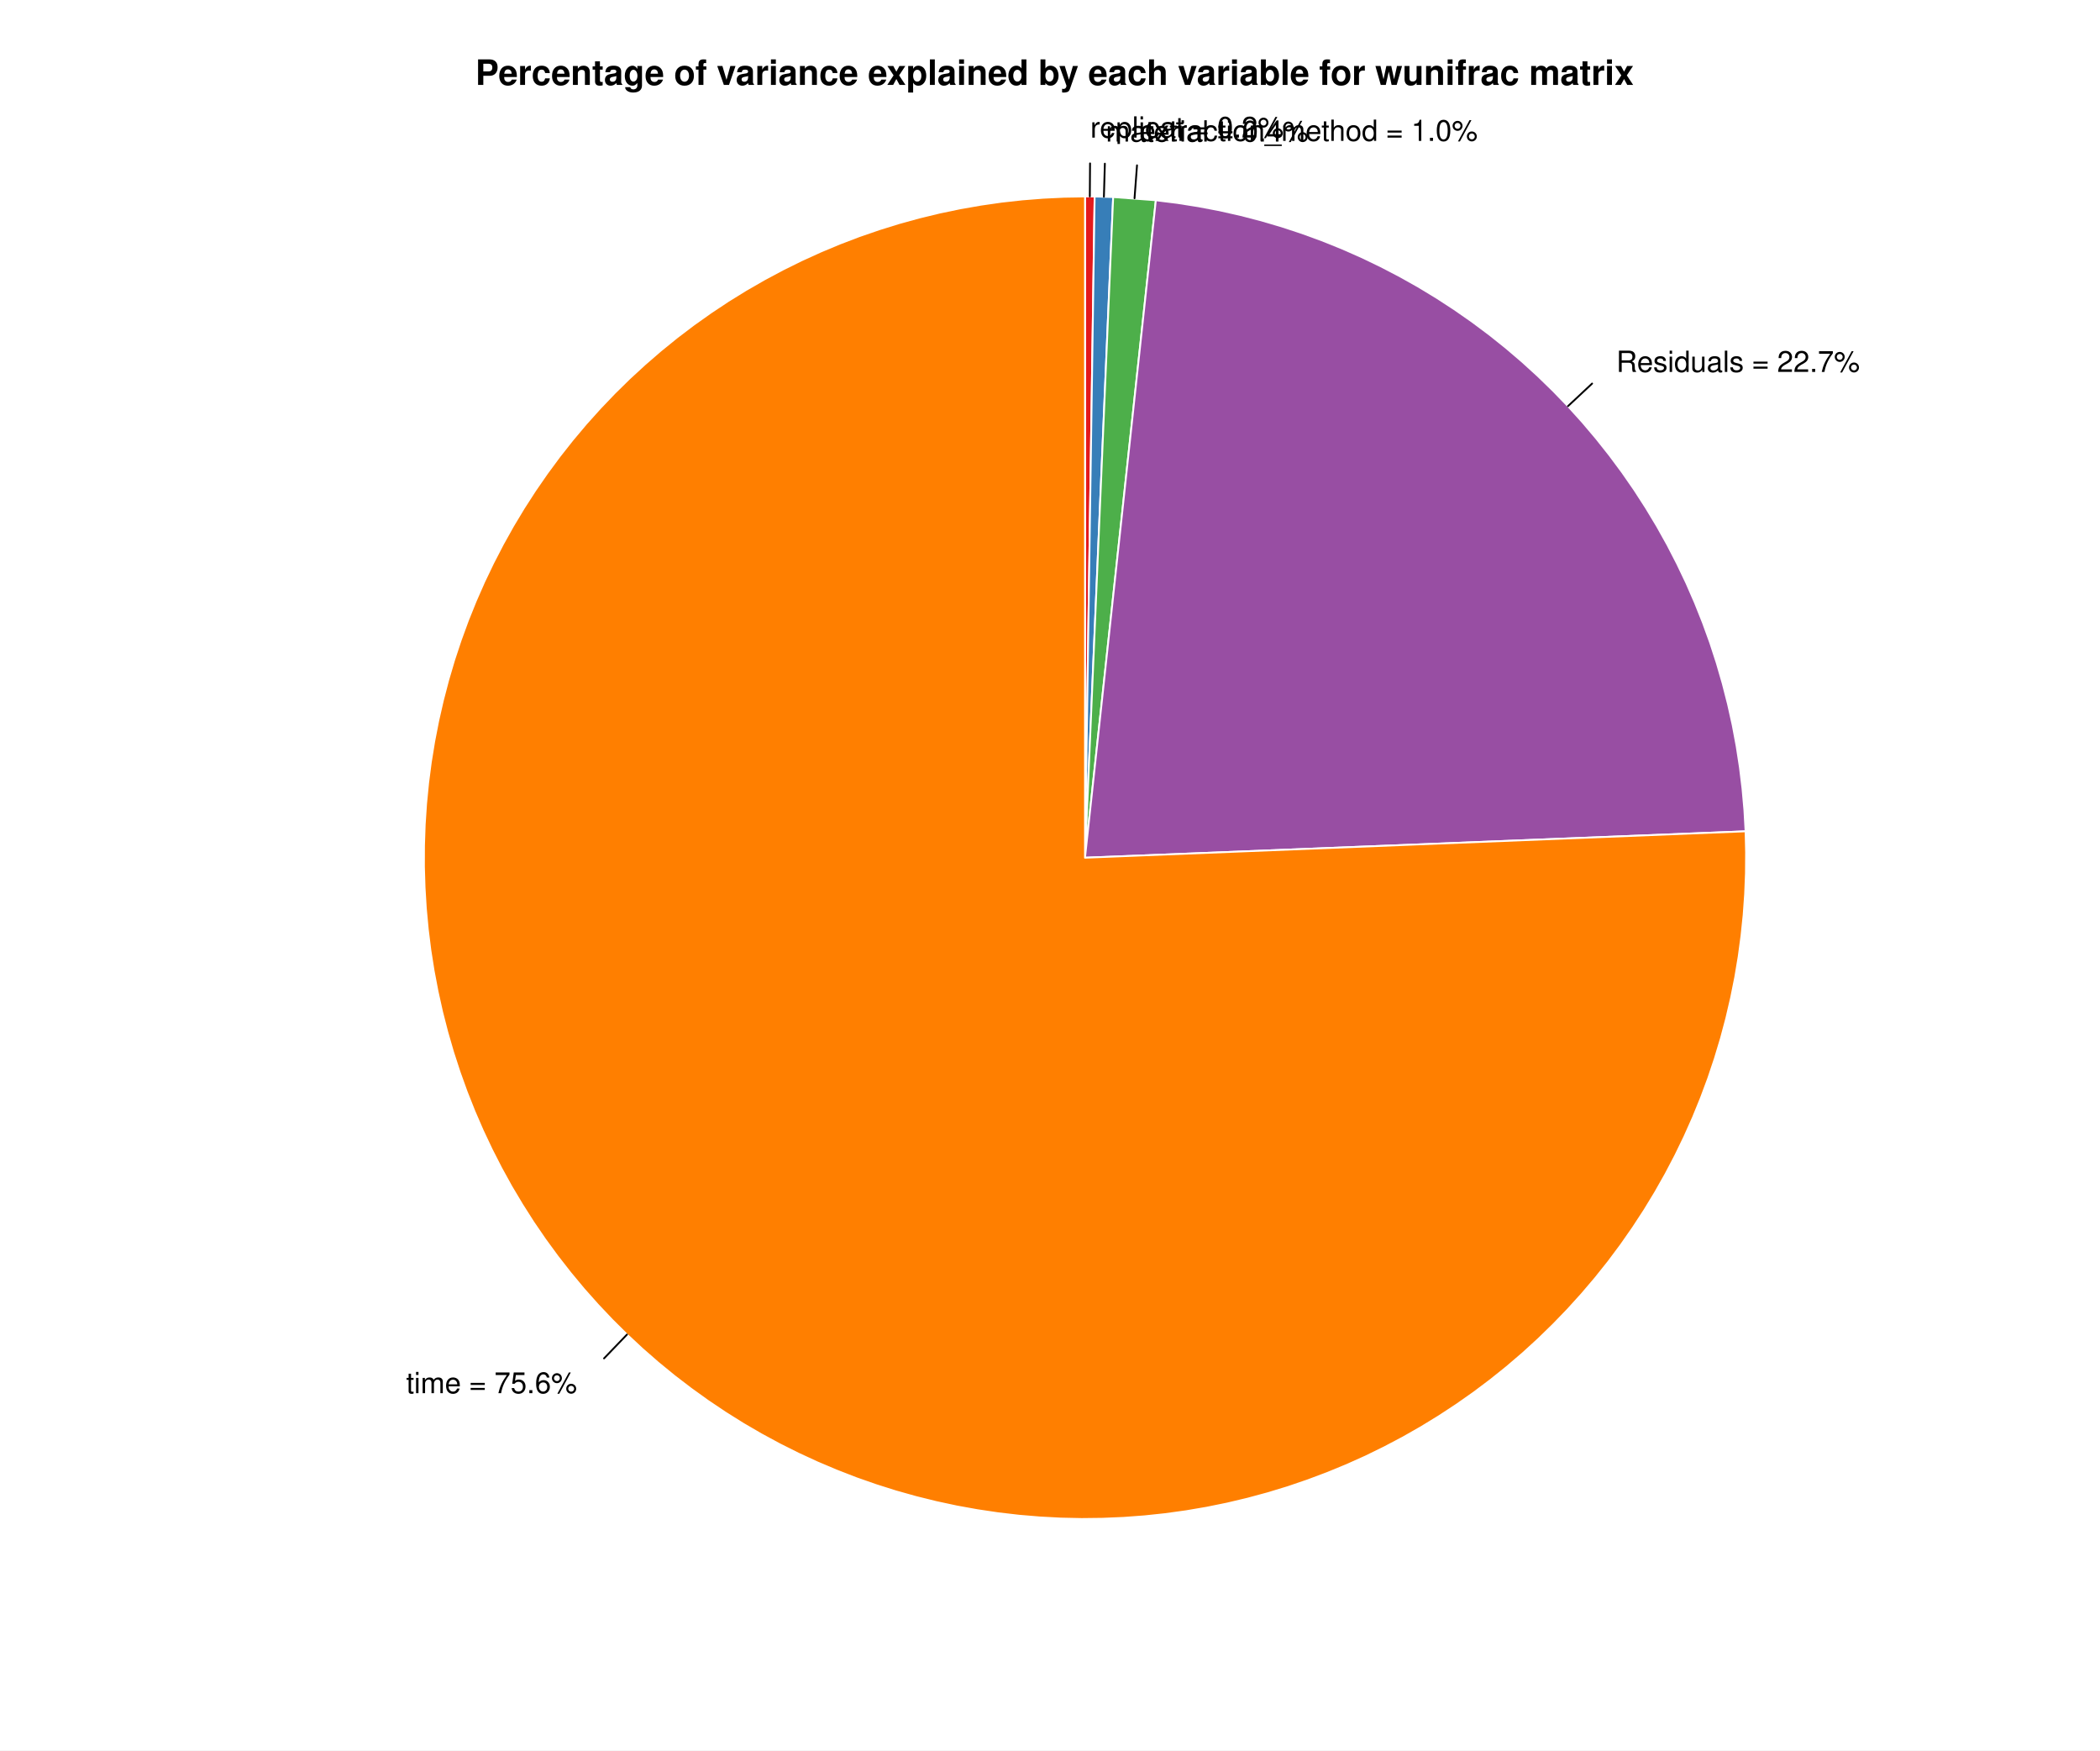
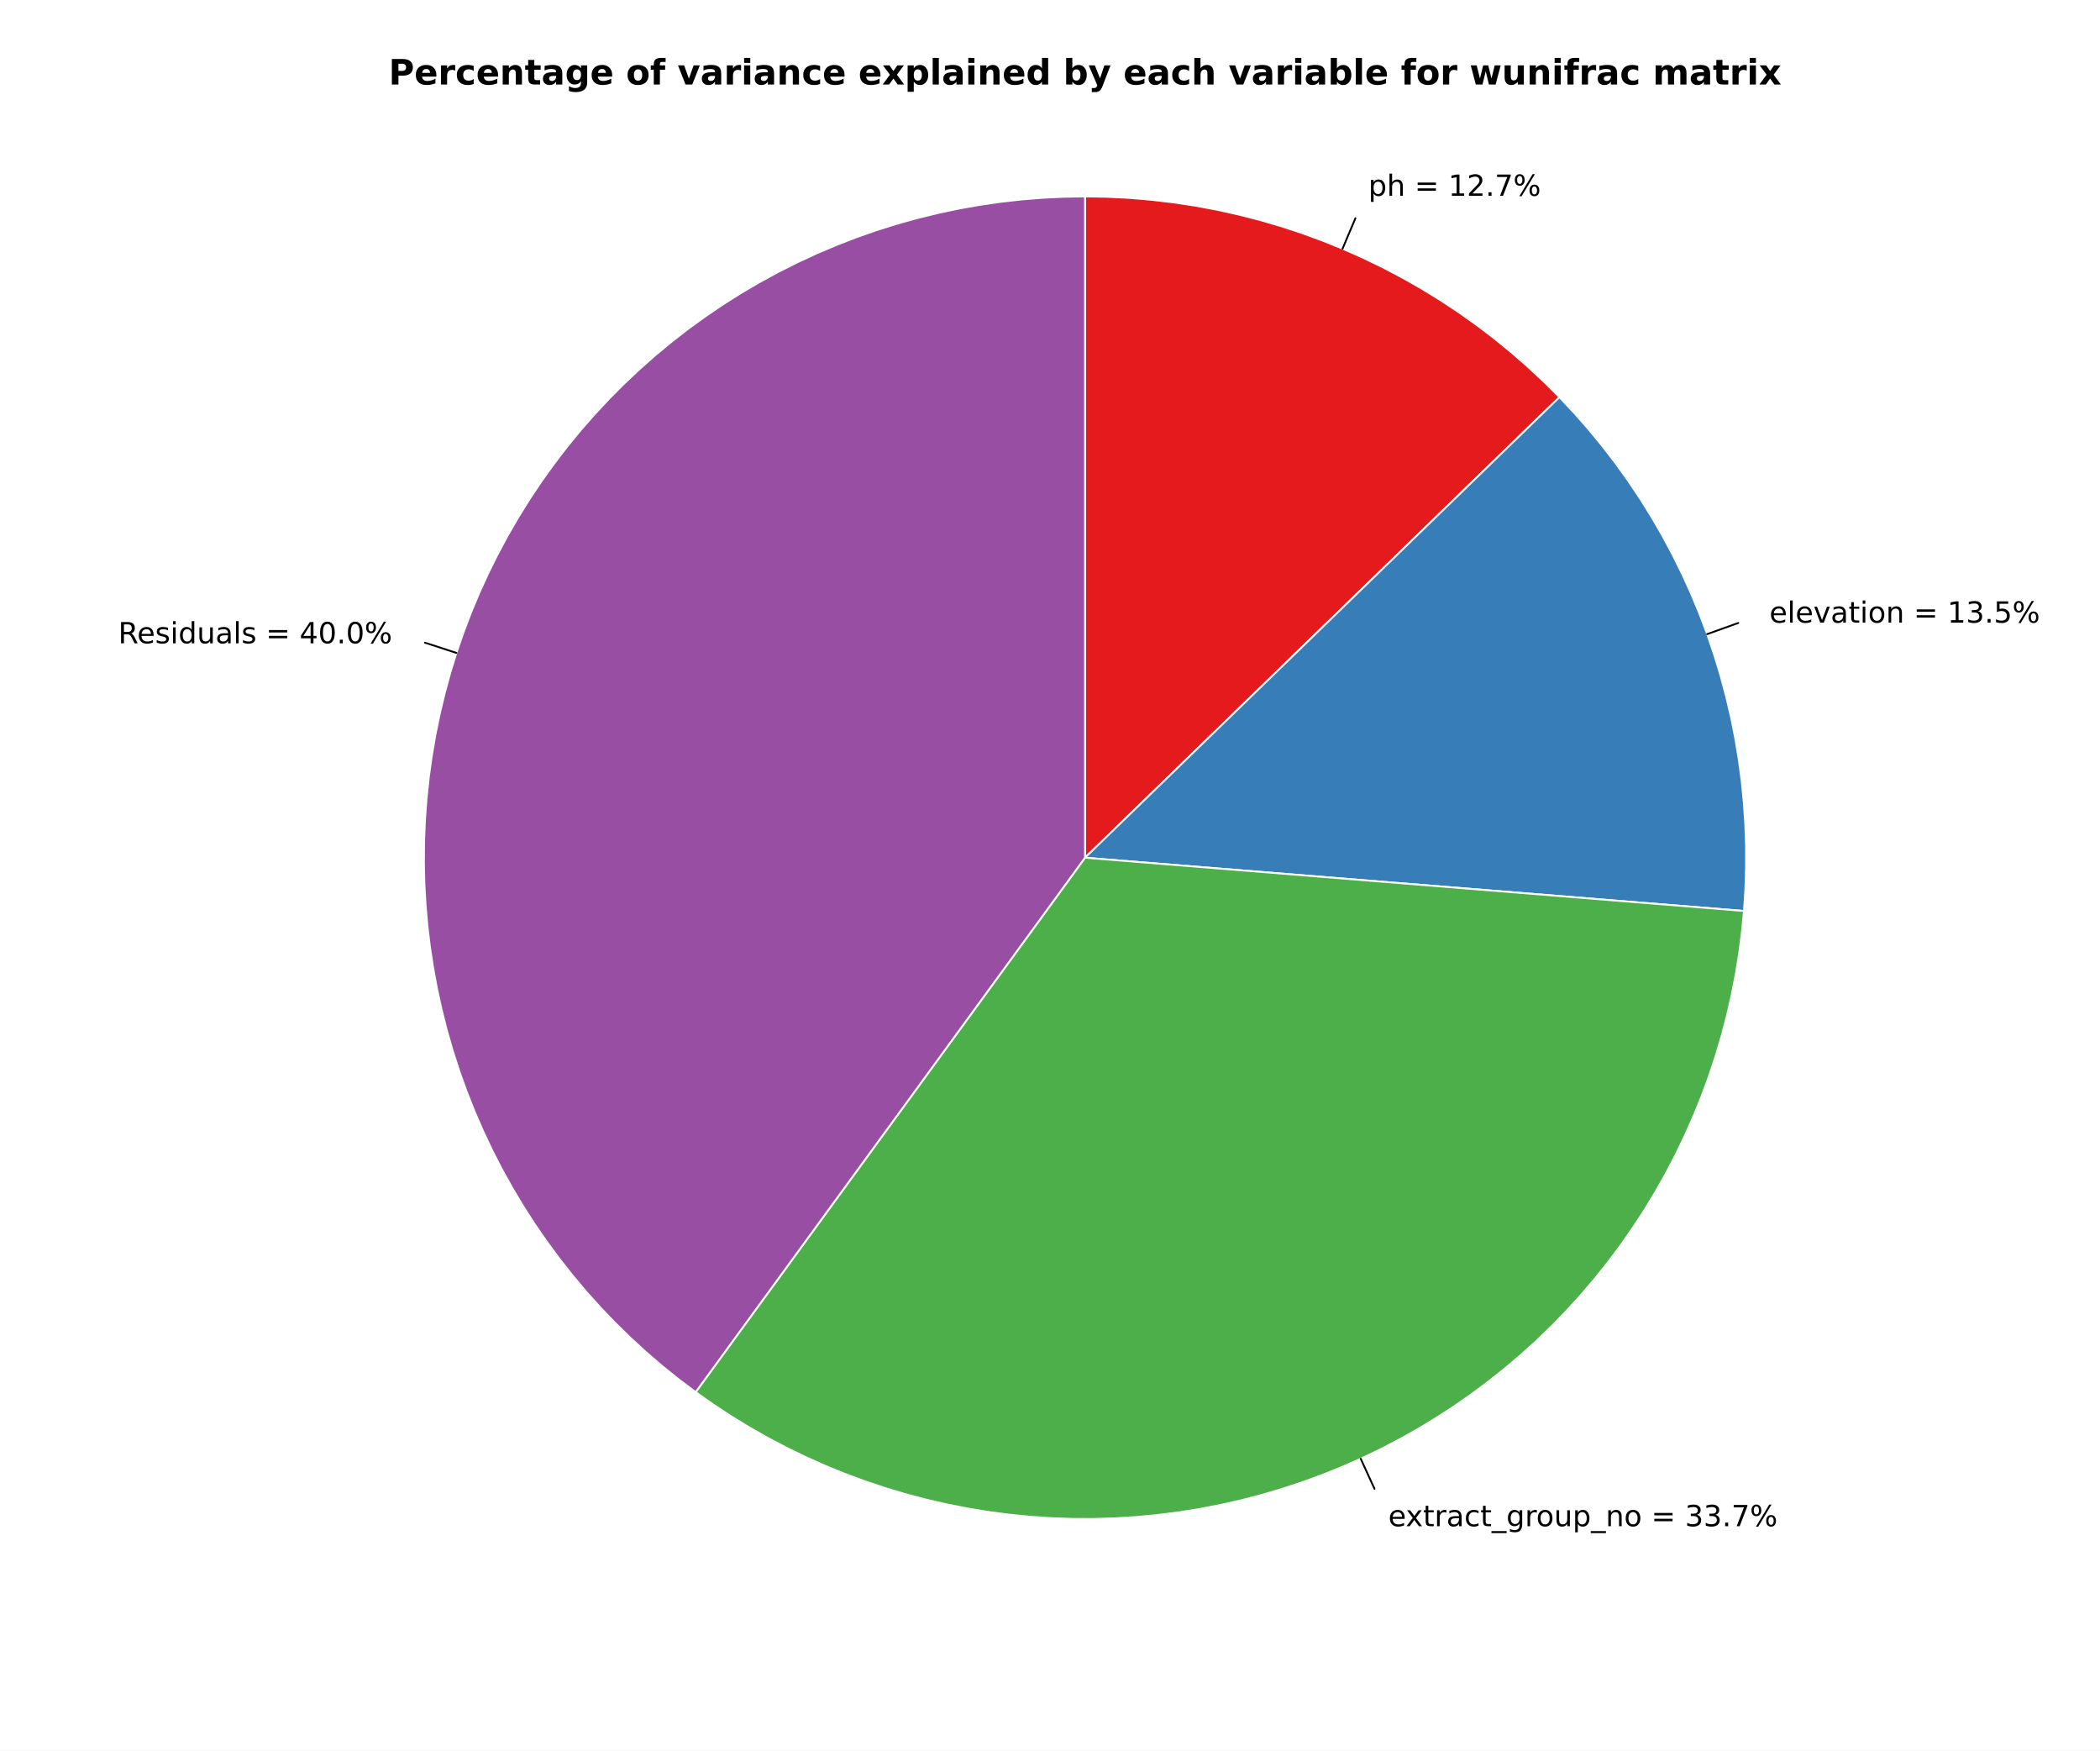
<svg xmlns="http://www.w3.org/2000/svg" viewBox="0 0 864.00 720.00">
  <defs>
    <style type="text/css">
    line, polyline, polygon, path, rect, circle {
      fill: none;
      stroke: #000000;
      stroke-linecap: round;
      stroke-linejoin: round;
      stroke-miterlimit: 10.00;
    }
  </style>
  </defs>
  <rect width="100%" height="100%" style="stroke: none; fill: #FFFFFF;" />
  <defs>
    <clipPath id="cpNTkuMDR8ODMzLjc2fDY0Ni41Nnw1OS4wNA==">
      <rect x="59.04" y="59.04" width="774.72" height="587.52" />
    </clipPath>
  </defs>
-   <polygon points="446.40,80.80 450.37,80.83 446.40,352.80 " style="stroke-width: 0.75; stroke: #FFFFFF; fill: #E41A1C;" clip-path="url(#cpNTkuMDR8ODMzLjc2fDY0Ni41Nnw1OS4wNA==)" />
-   <polyline points="448.38,80.81 448.48,67.21 " style="stroke-width: 0.75;" clip-path="url(#cpNTkuMDR8ODMzLjc2fDY0Ni41Nnw1OS4wNA==)" />
+   <polygon points="446.40,80.80 455.47,80.95 464.53,81.40 473.57,82.16 482.58,83.22 491.54,84.57 500.46,86.23 509.32,88.18 518.11,90.42 526.82,92.96 535.44,95.78 543.95,98.90 552.37,102.29 560.66,105.96 568.83,109.91 576.86,114.13 584.74,118.61 592.47,123.35 600.04,128.35 607.44,133.60 614.66,139.09 621.69,144.82 628.53,150.78 635.16,156.96 641.59,163.37 446.40,352.80 " style="stroke-width: 0.75; stroke: #FFFFFF; fill: #E41A1C;" clip-path="url(#cpNTkuMDR8ODMzLjc2fDY0Ni41Nnw1OS4wNA==)" />
+   <polyline points="552.37,102.29 557.66,89.76 " style="stroke-width: 0.75;" clip-path="url(#cpNTkuMDR8ODMzLjc2fDY0Ni41Nnw1OS4wNA==)" />
  <defs>
    <clipPath id="cpMC4wMHw4NjQuMDB8NzIwLjAwfDAuMDA=">
      <rect x="0.00" y="0.00" width="864.00" height="720.00" />
    </clipPath>
  </defs>
  <g clip-path="url(#cpMC4wMHw4NjQuMDB8NzIwLjAwfDAuMDA=)">
-     <text x="448.58" y="56.61" style="font-size: 12.00px; font-family: Helvetica;" textLength="84.00px" lengthAdjust="spacingAndGlyphs">replicat = 0.2%</text>
+     <text x="562.96" y="80.55" style="font-size: 12.00px; font-family: DejaVu Sans;" textLength="71.03px" lengthAdjust="spacingAndGlyphs">ph = 12.7%</text>
  </g>
  <defs>
    <clipPath id="cpNTkuMDR8ODMzLjc2fDY0Ni41Nnw1OS4wNA==">
      <rect x="59.04" y="59.04" width="774.72" height="587.52" />
    </clipPath>
  </defs>
-   <polygon points="450.37,80.83 457.99,81.05 446.40,352.80 " style="stroke-width: 0.75; stroke: #FFFFFF; fill: #377EB8;" clip-path="url(#cpNTkuMDR8ODMzLjc2fDY0Ni41Nnw1OS4wNA==)" />
-   <polyline points="454.18,80.91 454.57,67.32 " style="stroke-width: 0.75;" clip-path="url(#cpNTkuMDR8ODMzLjc2fDY0Ni41Nnw1OS4wNA==)" />
+   <polygon points="641.59,163.37 647.68,169.85 653.56,176.54 659.22,183.41 664.65,190.47 669.85,197.70 674.80,205.10 679.51,212.65 683.98,220.35 688.18,228.20 692.13,236.18 695.82,244.29 699.23,252.51 702.38,260.83 705.25,269.26 707.85,277.78 710.16,286.38 712.20,295.04 713.95,303.77 715.41,312.56 716.58,321.38 717.46,330.24 718.06,339.12 718.36,348.02 718.37,356.92 718.09,365.82 717.52,374.71 446.40,352.80 " style="stroke-width: 0.75; stroke: #FFFFFF; fill: #377EB8;" clip-path="url(#cpNTkuMDR8ODMzLjc2fDY0Ni41Nnw1OS4wNA==)" />
+   <polyline points="702.38,260.83 715.18,256.24 " style="stroke-width: 0.75;" clip-path="url(#cpNTkuMDR8ODMzLjc2fDY0Ni41Nnw1OS4wNA==)" />
  <defs>
    <clipPath id="cpMC4wMHw4NjQuMDB8NzIwLjAwfDAuMDA=">
      <rect x="0.00" y="0.00" width="864.00" height="720.00" />
    </clipPath>
  </defs>
  <g clip-path="url(#cpMC4wMHw4NjQuMDB8NzIwLjAwfDAuMDA=)">
-     <text x="454.95" y="58.22" style="font-size: 12.00px; font-family: Helvetica;" textLength="86.00px" lengthAdjust="spacingAndGlyphs">material = 0.4%</text>
+     <text x="727.98" y="256.11" style="font-size: 12.00px; font-family: DejaVu Sans;" textLength="111.35px" lengthAdjust="spacingAndGlyphs">elevation = 13.5%</text>
  </g>
  <defs>
    <clipPath id="cpNTkuMDR8ODMzLjc2fDY0Ni41Nnw1OS4wNA==">
      <rect x="59.04" y="59.04" width="774.72" height="587.52" />
    </clipPath>
  </defs>
-   <polygon points="457.99,81.05 475.55,82.37 446.40,352.80 " style="stroke-width: 0.75; stroke: #FFFFFF; fill: #4DAF4A;" clip-path="url(#cpNTkuMDR8ODMzLjc2fDY0Ni41Nnw1OS4wNA==)" />
-   <polyline points="466.78,81.56 467.80,68.00 " style="stroke-width: 0.75;" clip-path="url(#cpNTkuMDR8ODMzLjc2fDY0Ni41Nnw1OS4wNA==)" />
+   <polygon points="717.52,374.71 716.67,383.40 715.55,392.07 714.15,400.69 712.47,409.26 710.52,417.78 708.30,426.23 705.81,434.60 703.05,442.89 700.02,451.09 696.73,459.18 693.19,467.16 689.39,475.03 685.34,482.77 681.04,490.38 676.50,497.84 671.72,505.16 666.72,512.31 661.48,519.31 656.02,526.13 650.35,532.77 644.46,539.23 638.37,545.49 632.09,551.56 625.61,557.42 618.94,563.07 612.10,568.50 605.09,573.71 597.91,578.69 590.58,583.44 583.10,587.95 575.48,592.22 567.72,596.24 559.84,600.02 551.84,603.53 543.74,606.79 535.53,609.78 527.23,612.51 518.85,614.97 510.39,617.17 501.87,619.08 493.29,620.73 484.66,622.10 475.99,623.19 467.29,624.00 458.57,624.53 449.84,624.78 441.10,624.75 432.37,624.44 423.66,623.85 414.96,622.98 406.30,621.83 397.69,620.40 389.12,618.70 380.61,616.72 372.17,614.47 363.80,611.95 355.52,609.17 347.33,606.12 339.25,602.81 331.28,599.24 323.42,595.41 315.69,591.34 308.10,587.02 300.65,582.45 293.35,577.65 286.21,572.62 446.40,352.80 " style="stroke-width: 0.75; stroke: #FFFFFF; fill: #4DAF4A;" clip-path="url(#cpNTkuMDR8ODMzLjc2fDY0Ni41Nnw1OS4wNA==)" />
+   <polyline points="559.84,600.02 565.51,612.38 " style="stroke-width: 0.75;" clip-path="url(#cpNTkuMDR8ODMzLjc2fDY0Ni41Nnw1OS4wNA==)" />
  <defs>
    <clipPath id="cpMC4wMHw4NjQuMDB8NzIwLjAwfDAuMDA=">
      <rect x="0.00" y="0.00" width="864.00" height="720.00" />
    </clipPath>
  </defs>
  <g clip-path="url(#cpMC4wMHw4NjQuMDB8NzIwLjAwfDAuMDA=)">
-     <text x="468.82" y="57.94" style="font-size: 12.00px; font-family: Helvetica;" textLength="144.00px" lengthAdjust="spacingAndGlyphs">extraction_method = 1.0%</text>
+     <text x="571.18" y="627.77" style="font-size: 12.00px; font-family: DejaVu Sans;" textLength="160.65px" lengthAdjust="spacingAndGlyphs">extract_group_no = 33.7%</text>
  </g>
  <defs>
    <clipPath id="cpNTkuMDR8ODMzLjc2fDY0Ni41Nnw1OS4wNA==">
      <rect x="59.04" y="59.04" width="774.72" height="587.52" />
    </clipPath>
  </defs>
-   <polygon points="475.55,82.37 484.28,83.45 492.97,84.82 501.62,86.46 510.20,88.39 518.72,90.59 527.17,93.07 535.53,95.82 543.79,98.83 551.96,102.12 560.01,105.66 567.94,109.47 575.75,113.53 583.42,117.83 590.95,122.39 598.33,127.19 605.55,132.22 612.60,137.48 619.48,142.97 626.17,148.68 632.68,154.60 638.99,160.73 645.11,167.06 651.01,173.58 656.70,180.30 662.17,187.19 667.41,194.25 672.43,201.49 677.20,208.88 681.74,216.42 686.03,224.10 690.06,231.92 693.85,239.86 697.37,247.93 700.63,256.10 703.63,264.37 706.35,272.74 708.80,281.19 710.98,289.72 712.89,298.31 714.51,306.96 715.85,315.65 716.91,324.39 717.69,333.15 718.18,341.94 446.40,352.80 " style="stroke-width: 0.75; stroke: #FFFFFF; fill: #984EA3;" clip-path="url(#cpNTkuMDR8ODMzLjc2fDY0Ni41Nnw1OS4wNA==)" />
-   <polyline points="645.11,167.06 655.04,157.77 " style="stroke-width: 0.75;" clip-path="url(#cpNTkuMDR8ODMzLjc2fDY0Ni41Nnw1OS4wNA==)" />
+   <polygon points="286.21,572.62 279.21,567.35 272.39,561.86 265.75,556.15 259.30,550.22 253.04,544.10 246.98,537.77 241.13,531.26 235.49,524.55 230.07,517.67 224.87,510.62 219.90,503.41 215.17,496.04 210.68,488.52 206.43,480.86 202.43,473.07 198.69,465.15 195.20,457.11 191.97,448.97 189.01,440.73 186.31,432.40 183.88,423.98 181.72,415.49 179.84,406.94 178.24,398.33 176.91,389.67 175.86,380.97 175.10,372.25 174.61,363.50 174.41,354.75 174.49,345.99 174.85,337.24 175.49,328.50 176.41,319.79 177.61,311.12 179.09,302.48 180.85,293.90 182.89,285.38 185.19,276.93 187.77,268.56 190.62,260.28 193.73,252.09 197.10,244.01 200.74,236.04 204.62,228.19 208.76,220.47 213.14,212.89 217.77,205.45 222.63,198.16 227.73,191.04 233.05,184.08 238.59,177.30 244.35,170.70 250.32,164.29 256.49,158.07 262.86,152.06 269.42,146.25 276.16,140.66 283.08,135.29 290.17,130.15 297.42,125.23 304.82,120.55 312.37,116.11 320.06,111.92 327.88,107.98 335.83,104.29 343.89,100.86 352.05,97.69 360.31,94.78 368.67,92.14 377.10,89.78 385.60,87.68 394.17,85.86 402.79,84.32 411.46,83.05 420.16,82.07 428.89,81.36 437.64,80.94 446.40,80.80 446.40,352.80 " style="stroke-width: 0.75; stroke: #FFFFFF; fill: #984EA3;" clip-path="url(#cpNTkuMDR8ODMzLjc2fDY0Ni41Nnw1OS4wNA==)" />
+   <polyline points="187.77,268.56 174.84,264.35 " style="stroke-width: 0.75;" clip-path="url(#cpNTkuMDR8ODMzLjc2fDY0Ni41Nnw1OS4wNA==)" />
  <defs>
    <clipPath id="cpMC4wMHw4NjQuMDB8NzIwLjAwfDAuMDA=">
      <rect x="0.00" y="0.00" width="864.00" height="720.00" />
    </clipPath>
  </defs>
  <g clip-path="url(#cpMC4wMHw4NjQuMDB8NzIwLjAwfDAuMDA=)">
-     <text x="664.98" y="152.98" style="font-size: 12.00px; font-family: Helvetica;" textLength="104.00px" lengthAdjust="spacingAndGlyphs">Residuals = 22.7%</text>
-   </g>
-   <defs>
-     <clipPath id="cpNTkuMDR8ODMzLjc2fDY0Ni41Nnw1OS4wNA==">
-       <rect x="59.04" y="59.04" width="774.72" height="587.52" />
-     </clipPath>
-   </defs>
-   <polygon points="718.18,341.94 718.39,350.55 718.33,359.17 717.99,367.78 717.38,376.37 716.49,384.95 715.34,393.49 713.92,401.98 712.22,410.43 710.26,418.83 708.04,427.15 705.55,435.40 702.81,443.57 699.80,451.65 696.55,459.62 693.04,467.49 689.28,475.25 685.28,482.88 681.04,490.38 676.56,497.75 671.85,504.96 666.92,512.03 661.77,518.94 656.40,525.67 650.81,532.24 645.03,538.62 639.04,544.82 632.86,550.83 626.50,556.64 619.95,562.24 613.23,567.63 606.34,572.81 599.29,577.76 592.09,582.49 584.74,586.99 577.25,591.26 569.63,595.28 561.89,599.07 554.03,602.60 546.06,605.88 537.99,608.91 529.84,611.69 521.59,614.20 513.27,616.45 504.89,618.44 496.45,620.16 487.95,621.61 479.42,622.79 470.85,623.70 462.25,624.34 453.64,624.70 445.03,624.80 436.41,624.62 427.81,624.16 419.22,623.44 410.66,622.44 402.14,621.17 393.66,619.64 385.23,617.83 376.87,615.76 368.57,613.43 360.35,610.83 352.22,607.98 344.19,604.86 336.25,601.50 328.43,597.89 320.73,594.03 313.15,589.93 305.70,585.59 298.40,581.01 291.25,576.21 284.25,571.18 277.41,565.94 270.74,560.48 264.25,554.81 257.95,548.94 251.83,542.87 245.91,536.61 240.18,530.17 234.67,523.54 229.37,516.75 224.28,509.79 219.42,502.68 214.79,495.41 210.38,488.01 206.22,480.46 202.30,472.79 198.62,465.00 195.19,457.09 192.01,449.08 189.09,440.98 186.42,432.78 184.02,424.50 181.88,416.16 180.01,407.75 178.40,399.28 177.06,390.77 176.00,382.22 175.20,373.64 174.68,365.04 174.42,356.42 174.45,347.80 174.74,339.19 175.31,330.59 176.15,322.02 177.26,313.47 178.64,304.97 180.29,296.51 182.21,288.11 184.39,279.77 186.83,271.51 189.54,263.33 192.50,255.23 195.72,247.24 199.19,239.35 202.91,231.58 206.87,223.93 211.07,216.40 215.51,209.02 220.18,201.78 225.08,194.69 230.20,187.75 235.53,180.99 241.08,174.39 246.84,167.98 252.79,161.75 258.94,155.71 265.28,149.88 271.80,144.24 278.49,138.81 285.35,133.60 292.38,128.61 299.56,123.84 306.88,119.31 314.35,115.01 321.95,110.94 329.67,107.12 337.51,103.55 345.46,100.22 353.51,97.15 361.66,94.34 369.89,91.78 378.20,89.49 386.57,87.46 395.01,85.70 403.49,84.21 412.02,82.98 420.59,82.03 429.18,81.35 437.78,80.94 446.40,80.80 446.40,352.80 " style="stroke-width: 0.75; stroke: #FFFFFF; fill: #FF7F00;" clip-path="url(#cpNTkuMDR8ODMzLjc2fDY0Ni41Nnw1OS4wNA==)" />
-   <polyline points="257.95,548.94 248.52,558.74 " style="stroke-width: 0.75;" clip-path="url(#cpNTkuMDR8ODMzLjc2fDY0Ni41Nnw1OS4wNA==)" />
-   <defs>
-     <clipPath id="cpMC4wMHw4NjQuMDB8NzIwLjAwfDAuMDA=">
-       <rect x="0.00" y="0.00" width="864.00" height="720.00" />
-     </clipPath>
-   </defs>
-   <g clip-path="url(#cpMC4wMHw4NjQuMDB8NzIwLjAwfDAuMDA=)">
-     <text x="167.10" y="573.05" style="font-size: 12.00px; font-family: Helvetica;" textLength="72.00px" lengthAdjust="spacingAndGlyphs">time = 75.6%</text>
+     <text x="48.64" y="264.61" style="font-size: 12.00px; font-family: DejaVu Sans;" textLength="113.27px" lengthAdjust="spacingAndGlyphs">Residuals = 40.0%</text>
  </g>
  <g clip-path="url(#cpMC4wMHw4NjQuMDB8NzIwLjAwfDAuMDA=)">
-     <text x="195.60" y="34.92" style="font-size: 14.40px; font-weight: bold; font-family: Helvetica;" textLength="501.60px" lengthAdjust="spacingAndGlyphs">Percentage of variance explained by each variable for wunifrac matrix</text>
+     <text x="159.90" y="34.77" style="font-size: 14.40px; font-weight: bold; font-family: DejaVu Sans;" textLength="573.00px" lengthAdjust="spacingAndGlyphs">Percentage of variance explained by each variable for wunifrac matrix</text>
  </g>
</svg>
